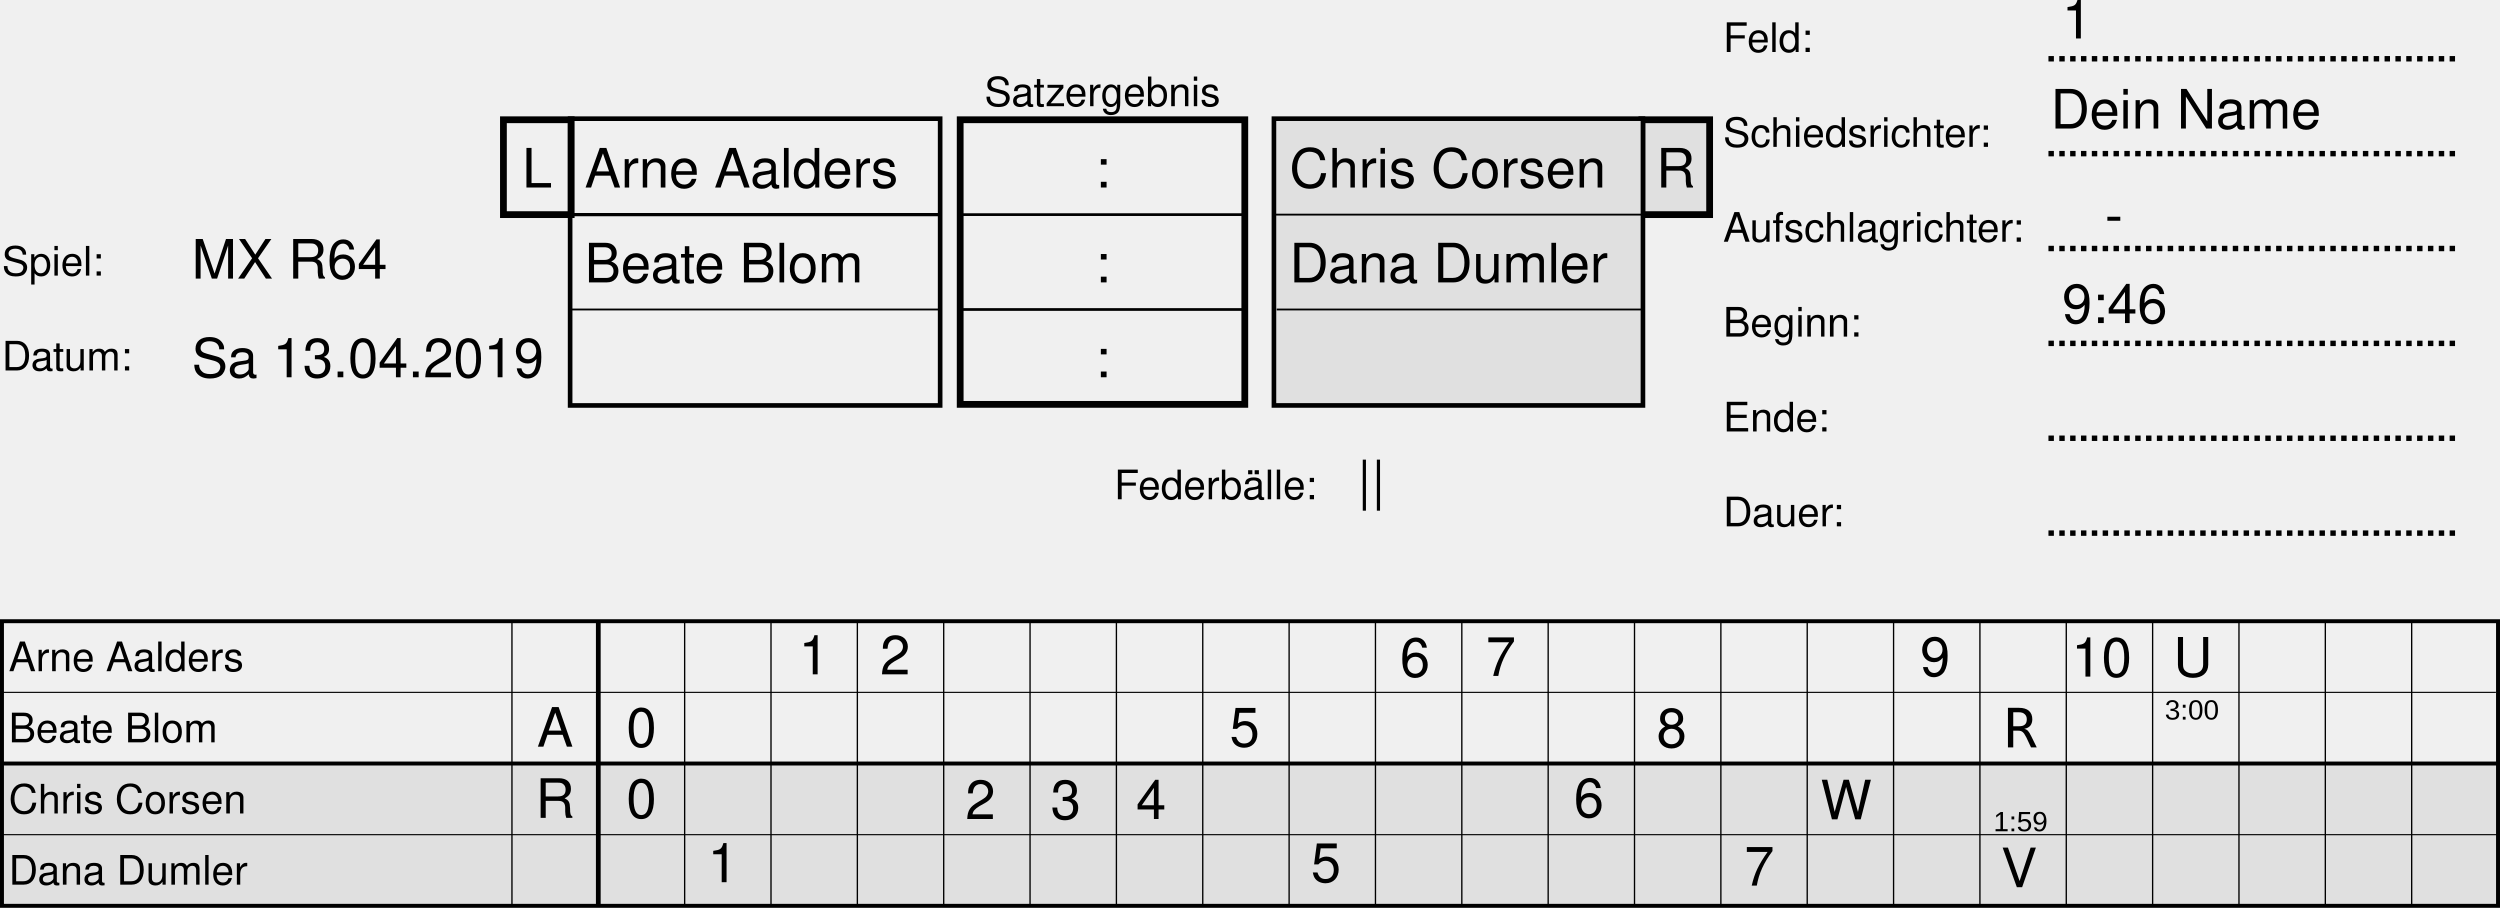
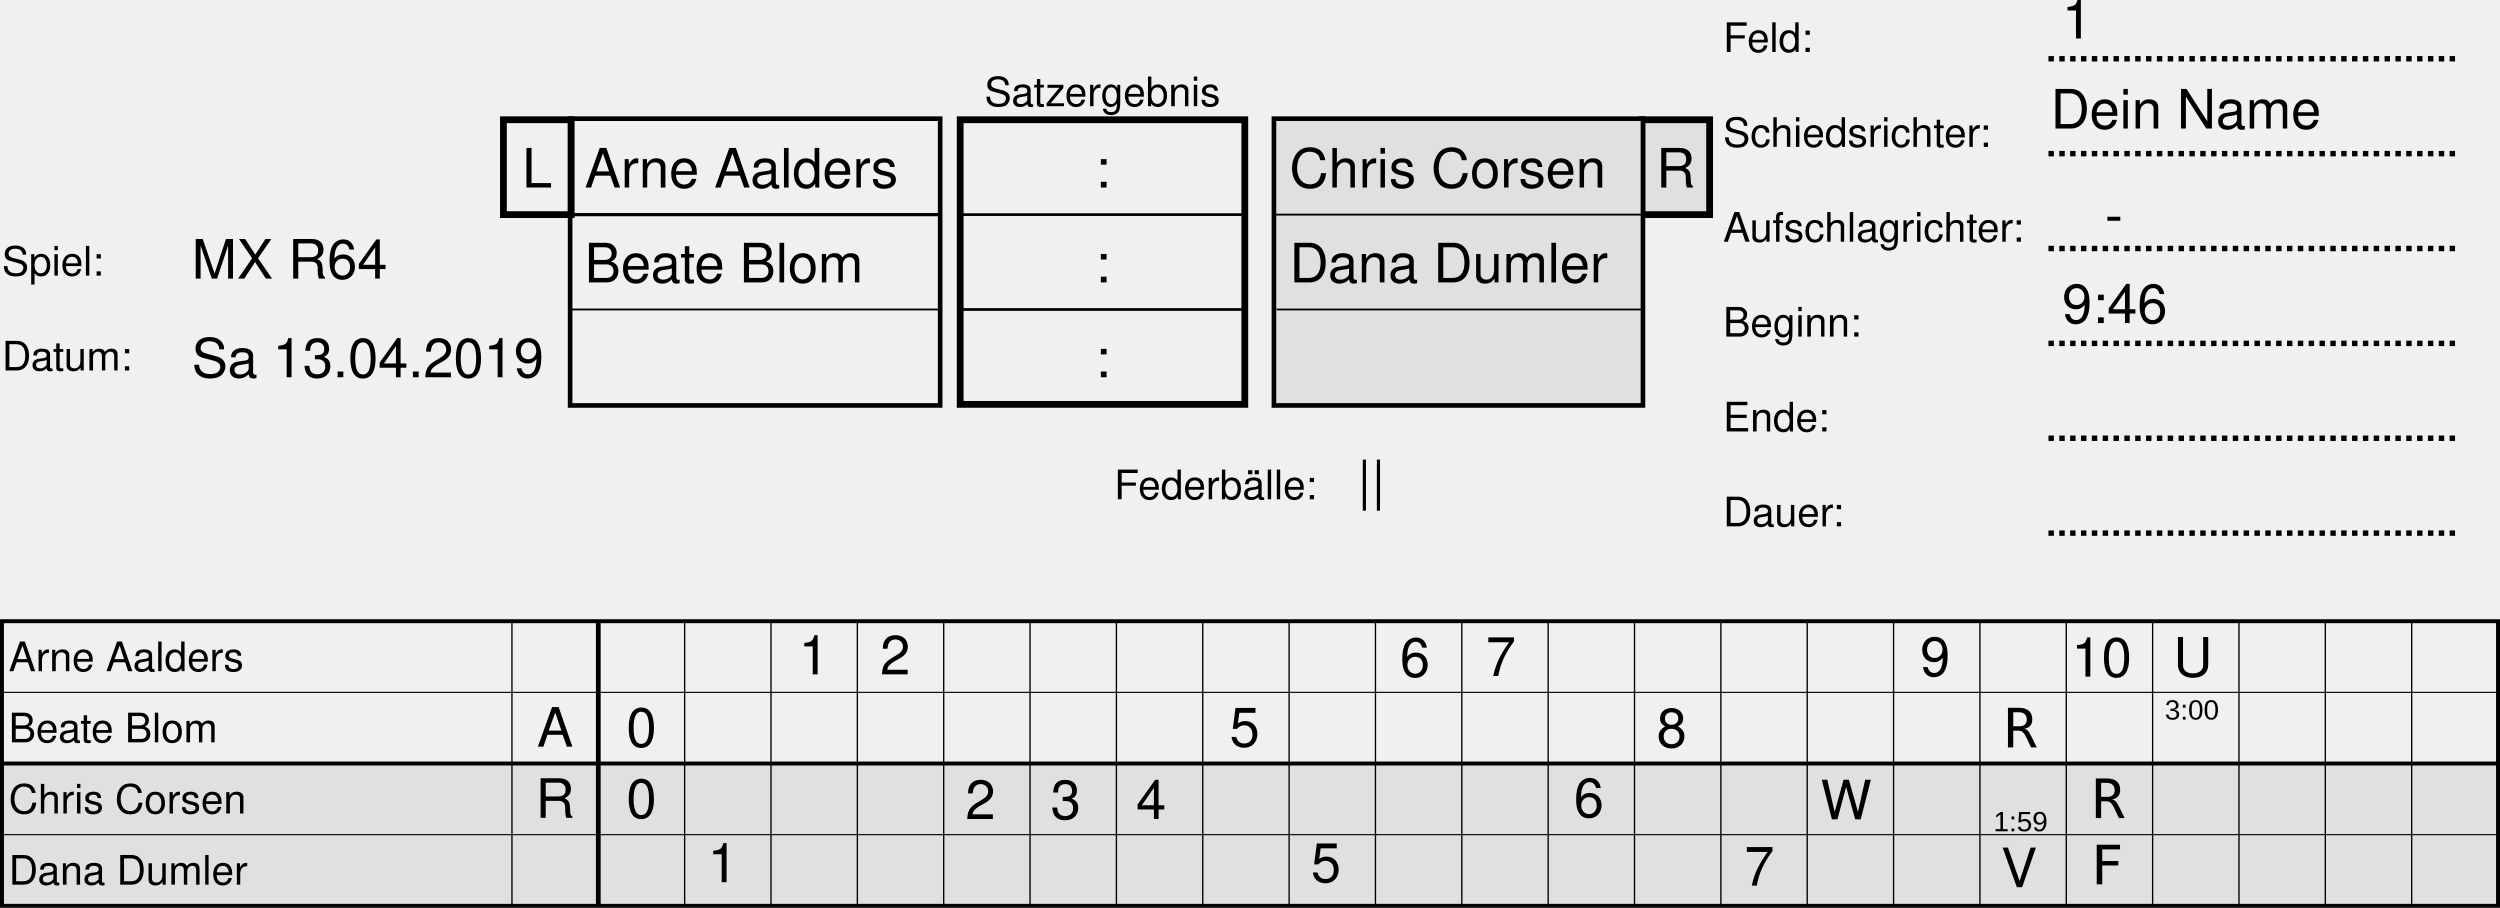
<svg xmlns="http://www.w3.org/2000/svg" height="66.981" width="184.462" viewBox="0 0 184.462 66.981" version="1.1" id="svg100">
  <defs id="defs682" />
  <style id="style2">
	text {
		font-family: Helvetica;
		font-size: 4px;
	}
	text.small-text, text.table_name {font-size: 3px;}
	.divider-line {stroke: #000; stroke-width: 0.2;}
	.box {stroke: #000; stroke-width: 0.5; fill: none;}
	.shade,.box.shaded,.table_longtext_background.shaded {fill: #e0e0e0;}
	.scoresheet_results_circle_team1,.scoresheet_results_circle_team2 {
		stroke: #000; stroke-width: 0.6; fill: none;
	}
	.dashed-line {
		stroke: #000; stroke-width: 0.4; stroke-dasharray: 0.4, 0.4;
	}
	.table {
		stroke: #000; stroke-width: 0.35; fill: none;
	}
	.table_line {
		stroke: #000; stroke-width: 0.1;
	}
	.table_20all_dash {
		stroke: #000; stroke-width: 0.4;
	}
	.editmode-sign {
		stroke: #202020; stroke-width: 0.3; fill: none;
	}
	.table_thick-line {
		stroke: #000; stroke-width: 0.35;
	}
	.table_game_result {
		stroke: #000; stroke-width: 0.4; fill: none;
	}
	.table_longtext_background {
		fill: #fff;
		opacity: 0.75;
	}
</style>
  <g style="visibility:visible" transform="translate(-104.8547,-13.164)" id="g118" visibility="visible" class="scoresheet_shuttle_counter">
    <text style="font-size:3px;font-family:Helvetica;text-anchor:end" id="text114" data-i18n="scoresheet:Shuttles" y="50" x="202" class="small-text">Federbälle:</text>
    <text style="font-size:4px;font-family:Helvetica" id="text116" y="50" x="205" class="scoresheet_shuttle_counter_value">||</text>
  </g>
  <text style="font-size:4px;font-family:Helvetica" id="text4" y="1.836" x="0.145" class="scoresheet_tournament_name" />
  <text style="font-weight:bold;font-size:4px;font-family:Helvetica" id="text6" x="-10.855" y="1.836" font-weight="bold" class="scoresheet_event_name" />
  <text style="font-size:3px;font-family:Helvetica" id="text8" data-i18n="scoresheet:Match" y="20.336" x="0.145" class="scoresheet_match_label small-text">Spiel:</text>
  <text style="font-size:4px;font-family:Helvetica" id="text10" y="20.836" x="14.145" class="scoresheet_match_name" />
  <text style="font-size:3px;font-family:Helvetica" id="text12" data-i18n="scoresheet:Date" y="27.336" x="0.145" class="scoresheet_date_label small-text">Datum:</text>
  <text style="font-size:4px;font-family:Helvetica" id="text14" y="27.836" x="14.145" class="scoresheet_date_value">Sa 13.04.2019</text>
  <rect style="fill:none;stroke:#000000;stroke-width:0.5" id="rect16" height="7" width="5" y="8.836" x="37.145" class="box" />
  <rect style="fill:none;stroke:#000000;stroke-width:0.341" id="rect18" height="21.159" width="27.303" y="8.757" x="42.066" class="box" />
  <line style="stroke:#000000;stroke-width:0.136" id="line22" y2="22.836" y1="22.836" x2="69.304" x1="42.145" class="divider-line" />
  <text style="font-size:4px;font-family:Helvetica;text-anchor:middle" id="text24" y="13.836" x="39.645" class="scoresheet_results_team1_side">L</text>
  <text style="font-size:4px;font-family:Helvetica" id="text26" y="13.836" x="43.145" class="scoresheet_results_team1_player1">Arne Aalders</text>
  <text style="font-size:4px;font-family:Helvetica" id="text28" y="20.836" x="43.145" class="scoresheet_results_team1_player2">Beate Blom</text>
  <text style="font-size:3px;font-family:Helvetica" id="text30" y="27.336" x="63.145" class="scoresheet_results_team1_name small-text" />
  <text style="font-size:3px;font-family:Helvetica;text-anchor:middle" id="text34" data-i18n="scoresheet:points" y="7.836" x="81.347" class="small-text">Satzergebnis</text>
  <rect style="fill:none;stroke:#000000;stroke-width:0.5" id="rect36" height="21" y="8.836" width="21" x="70.847" class="box" />
  <line style="stroke:#000000;stroke-width:0.2" id="line38" y2="15.836" y1="15.836" x2="91.847" x1="70.847" class="divider-line" />
  <line style="stroke:#000000;stroke-width:0.2" id="line40" y2="22.836" y1="22.836" x2="91.847" x1="70.847" class="divider-line" />
  <text style="font-size:4px;font-family:Helvetica;text-anchor:middle" id="text42" y="13.836" x="81.347">:</text>
  <text style="font-size:4px;font-family:Helvetica;text-anchor:middle" id="text44" y="20.836" x="81.347">:</text>
  <text style="font-size:4px;font-family:Helvetica;text-anchor:middle" id="text46" y="27.836" x="81.347">:</text>
  <text style="font-size:4px;font-family:Helvetica;text-anchor:middle" id="text48" y="13.836" x="128.145" class="scoresheet_results_team1_score1" />
  <text style="font-size:4px;font-family:Helvetica;text-anchor:middle" id="text50" y="20.836" x="128.145" class="scoresheet_results_team1_score2" />
  <text style="font-size:4px;font-family:Helvetica;text-anchor:middle" id="text52" y="27.836" x="128.145" class="scoresheet_results_team1_score3" />
  <text style="font-size:4px;font-family:Helvetica;text-anchor:middle" id="text54" y="13.836" x="139.145" class="scoresheet_results_team2_score1" />
  <text style="font-size:4px;font-family:Helvetica;text-anchor:middle" id="text56" y="20.836" x="139.145" class="scoresheet_results_team2_score2" />
  <text style="font-size:4px;font-family:Helvetica;text-anchor:middle" id="text58" y="27.836" x="139.145" class="scoresheet_results_team2_score3" />
  <rect style="fill:#e0e0e0;stroke:#000000;stroke-width:0.5" id="rect60" height="7" width="5" y="8.836" x="121.145" class="box shaded" />
  <rect style="fill:#e0e0e0;stroke:#000000;stroke-width:0.341" id="rect62" height="21.159" width="27.229" y="8.756" x="93.996" class="box shaded" />
  <line style="stroke:#000000;stroke-width:0.136" id="line64" y2="15.836" y1="15.836" x2="121.145" x1="93.952" class="divider-line" />
  <line style="stroke:#000000;stroke-width:0.135" id="line66" y2="22.836" y1="22.836" x2="121.145" x1="94.198" class="divider-line" />
  <text style="font-size:4px;font-family:Helvetica;text-anchor:middle" id="text68" y="13.836" x="123.645" class="scoresheet_results_team2_side">R</text>
  <text style="font-size:4px;font-family:Helvetica" id="text70" y="13.836" x="95.145" class="scoresheet_results_team2_player1">Chris Corsen</text>
  <text style="font-size:4px;font-family:Helvetica" id="text72" y="20.836" x="95.145" class="scoresheet_results_team2_player2">Dana Dumler</text>
  <text style="font-size:3px;font-family:Helvetica" id="text74" y="27.336" x="147.145" class="scoresheet_results_team2_name small-text" />
  <text style="font-size:3px;font-family:Helvetica" id="text78" data-i18n="scoresheet:Court" y="3.836" x="127.145" class="small-text">Feld:</text>
  <line style="stroke:#000000;stroke-width:0.4;stroke-dasharray:0.4, 0.4" id="line80" y2="4.336" y1="4.336" x2="181.145" x1="151.145" class="dashed-line" />
  <text style="font-size:4px;font-family:Helvetica" id="text82" y="2.836" x="152.145" class="scoresheet_court_id">1</text>
  <text style="font-size:3px;font-family:Helvetica" id="text84" data-i18n="scoresheet:Umpire" y="10.836" x="127.145" class="small-text">Schiedsrichter:</text>
  <line style="stroke:#000000;stroke-width:0.4;stroke-dasharray:0.4, 0.4" id="line86" y2="11.336" y1="11.336" x2="181.145" x1="151.145" class="dashed-line" />
  <text style="font-size:3px;font-family:Helvetica" id="text88" y="9.836" x="238.145" class="small-text scoresheet_umpire_name" />
  <text style="font-size:3px;font-family:Helvetica" id="text90" data-i18n="scoresheet:Service judge" y="17.836" x="127.145" class="small-text">Aufschlagrichter:</text>
  <line style="stroke:#000000;stroke-width:0.4;stroke-dasharray:0.4, 0.4" id="line92" y2="18.336" y1="18.336" x2="181.145" x1="151.145" class="dashed-line" />
  <text style="font-size:3px;font-family:Helvetica" id="text94" y="16.836" x="238.145" class="small-text scoresheet_service_judge_name" />
  <text style="font-size:3px;font-family:Helvetica" id="text96" data-i18n="scoresheet:Begin" y="24.836" x="127.145" class="small-text">Beginn:</text>
  <line style="stroke:#000000;stroke-width:0.4;stroke-dasharray:0.4, 0.4" id="line98" y2="25.336" y1="25.336" x2="181.145" x1="151.145" class="dashed-line" />
  <text style="font-size:4px;font-family:Helvetica" id="text100" y="23.836" x="152.145" class="scoresheet_begin_value">9:46</text>
  <text style="font-size:3px;font-family:Helvetica" id="text102" data-i18n="scoresheet:End" y="31.836" x="127.145" class="small-text">Ende:</text>
  <line style="stroke:#000000;stroke-width:0.4;stroke-dasharray:0.4, 0.4" id="line104" y2="32.336" y1="32.336" x2="181.145" x1="151.145" class="dashed-line" />
  <text style="font-size:4px;font-family:Helvetica" id="text106" y="30.836" x="238.145" class="scoresheet_end_value" />
  <text style="font-size:3px;font-family:Helvetica" id="text108" data-i18n="scoresheet:Duration" y="38.836" x="127.145" class="small-text">Dauer:</text>
  <line style="stroke:#000000;stroke-width:0.4;stroke-dasharray:0.4, 0.4" id="line110" y2="39.336" y1="39.336" x2="181.145" x1="151.145" class="dashed-line" />
  <text style="font-size:4px;font-family:Helvetica" id="text112" y="37.836" x="238.145" class="scoresheet_duration_value" />
  <rect class="shade" x="0.145" y="56.336" width="184.171" height="10.5" id="rect120" style="fill:#e0e0e0;stroke-width:0.831" />
  <rect class="table" x="0.145" y="45.836" width="184.171" height="21" id="rect122" style="fill:none;stroke:#000000;stroke-width:0.291" />
  <line class="table_line" x1="0.145" x2="184.16" y1="51.086" y2="51.086" id="line124" style="stroke:#000000;stroke-width:0.083" />
  <line class="table_thick-line" x1="0.145" x2="184.317" y1="56.336" y2="56.336" id="line126" style="stroke:#000000;stroke-width:0.291" />
  <line class="table_line" x1="0.145" x2="184.302" y1="61.586" y2="61.586" id="line128" style="stroke:#000000;stroke-width:0.083" />
  <line class="table_line" x1="37.774" x2="37.774" y1="45.836" y2="66.836" id="line130" style="stroke:#000000;stroke-width:0.1" />
  <line class="table_thick-line" x1="44.145" x2="44.145" y1="45.836" y2="66.836" id="line132" style="stroke:#000000;stroke-width:0.35" />
  <text class="table_name" x="0.645" y="49.523" id="text134" style="font-size:3px;font-family:Helvetica">Arne Aalders</text>
  <text class="table_name" x="0.645" y="54.773" id="text136" style="font-size:3px;font-family:Helvetica">Beate Blom</text>
  <text class="table_name" x="0.645" y="60.023" id="text138" style="font-size:3px;font-family:Helvetica">Chris Corsen</text>
  <text class="table_name" x="0.645" y="65.273" id="text140" style="font-size:3px;font-family:Helvetica">Dana Dumler</text>
  <line class="table_line" x1="50.517" x2="50.517" y1="45.836" y2="66.836" id="line142" style="stroke:#000000;stroke-width:0.1" />
  <line class="table_line" x1="56.888" x2="56.888" y1="45.836" y2="66.836" id="line144" style="stroke:#000000;stroke-width:0.1" />
  <line class="table_line" x1="63.26" x2="63.26" y1="45.836" y2="66.836" id="line146" style="stroke:#000000;stroke-width:0.1" />
  <line class="table_line" x1="69.631" x2="69.631" y1="45.836" y2="66.836" id="line148" style="stroke:#000000;stroke-width:0.1" />
  <line class="table_line" x1="76.002" x2="76.002" y1="45.836" y2="66.836" id="line150" style="stroke:#000000;stroke-width:0.1" />
  <line class="table_line" x1="82.374" x2="82.374" y1="45.836" y2="66.836" id="line152" style="stroke:#000000;stroke-width:0.1" />
  <line class="table_line" x1="88.745" x2="88.745" y1="45.836" y2="66.836" id="line154" style="stroke:#000000;stroke-width:0.1" />
  <line class="table_line" x1="95.117" x2="95.117" y1="45.836" y2="66.836" id="line156" style="stroke:#000000;stroke-width:0.1" />
  <line class="table_line" x1="101.488" x2="101.488" y1="45.836" y2="66.836" id="line158" style="stroke:#000000;stroke-width:0.1" />
  <line class="table_line" x1="107.86" x2="107.86" y1="45.836" y2="66.836" id="line160" style="stroke:#000000;stroke-width:0.1" />
  <line class="table_line" x1="114.231" x2="114.231" y1="45.836" y2="66.836" id="line162" style="stroke:#000000;stroke-width:0.1" />
  <line class="table_line" x1="120.602" x2="120.602" y1="45.836" y2="66.836" id="line164" style="stroke:#000000;stroke-width:0.1" />
  <line class="table_line" x1="126.974" x2="126.974" y1="45.836" y2="66.836" id="line166" style="stroke:#000000;stroke-width:0.1" />
  <line class="table_line" x1="133.345" x2="133.345" y1="45.836" y2="66.836" id="line168" style="stroke:#000000;stroke-width:0.1" />
  <line class="table_line" x1="139.717" x2="139.717" y1="45.836" y2="66.836" id="line170" style="stroke:#000000;stroke-width:0.1" />
  <line class="table_line" x1="146.088" x2="146.088" y1="45.836" y2="66.836" id="line172" style="stroke:#000000;stroke-width:0.1" />
  <line class="table_line" x1="152.46" x2="152.46" y1="45.836" y2="66.836" id="line174" style="stroke:#000000;stroke-width:0.1" />
  <line class="table_line" x1="158.831" x2="158.831" y1="45.836" y2="66.836" id="line176" style="stroke:#000000;stroke-width:0.1" />
  <line class="table_line" x1="165.202" x2="165.202" y1="45.836" y2="66.836" id="line178" style="stroke:#000000;stroke-width:0.1" />
  <line class="table_line" x1="171.574" x2="171.574" y1="45.836" y2="66.836" id="line180" style="stroke:#000000;stroke-width:0.1" />
  <line class="table_line" x1="177.945" x2="177.945" y1="45.836" y2="66.836" id="line182" style="stroke:#000000;stroke-width:0.1" />
  <line class="table_line" x1="184.317" x2="184.317" y1="45.836" y2="66.836" id="line184" style="stroke:#000000;stroke-width:0.1" />
  <text x="40.96" y="55.094" id="text660" style="font-size:4px;font-family:Helvetica;text-anchor:middle">A</text>
  <text x="40.96" y="60.344" id="text662" style="font-size:4px;font-family:Helvetica;text-anchor:middle">R</text>
  <text x="47.331" y="55.094" id="text664" style="font-size:4px;font-family:Helvetica;text-anchor:middle">0</text>
  <text x="47.331" y="60.344" id="text666" style="font-size:4px;font-family:Helvetica;text-anchor:middle">0</text>
  <text style="font-size:4px;font-family:Helvetica" id="text100-3" y="9.485" x="151.305" class="scoresheet_begin_value">Dein Name</text>
  <text style="font-size:4px;font-family:Helvetica" id="text100-3-6" y="17.246" x="155.305" class="scoresheet_begin_value">-</text>
  <text style="font-size:4px;font-family:Helvetica" id="text14-7" y="20.555" x="14.145" class="scoresheet_date_value">MX R64</text>
  <line style="stroke:#000000;stroke-width:0.239" id="line38-3" y2="15.836" y1="15.836" x2="69.233" x1="39.145" class="divider-line" />
  <text x="53.331" y="65.094" id="text664-3" style="font-size:4px;font-family:Helvetica;text-anchor:middle">1</text>
  <text x="60.051" y="49.757" id="text664-3-6" style="font-size:4px;font-family:Helvetica;text-anchor:middle">1</text>
  <text x="66.051" y="49.757" id="text664-3-6-7" style="font-size:4px;font-family:Helvetica;text-anchor:middle">2</text>
  <text x="72.337" y="60.431" id="text664-3-6-7-3" style="font-size:4px;font-family:Helvetica;text-anchor:middle">2</text>
  <text x="78.637" y="60.431" id="text664-3-6-7-3-6" style="font-size:4px;font-family:Helvetica;text-anchor:middle">3</text>
  <text x="84.938" y="60.431" id="text664-3-6-7-3-6-7" style="font-size:4px;font-family:Helvetica;text-anchor:middle">4</text>
  <text x="91.84" y="55.078" id="text664-3-6-7-3-6-7-5" style="font-size:4px;font-family:Helvetica;text-anchor:middle">5</text>
  <text x="97.84" y="65.078" id="text664-3-6-7-3-6-7-5-3" style="font-size:4px;font-family:Helvetica;text-anchor:middle">5</text>
  <text x="104.407" y="49.929" id="text664-3-6-7-3-6-7-5-3-3" style="font-size:4px;font-family:Helvetica;text-anchor:middle">6</text>
  <text x="110.742" y="49.876" id="text664-3-6-7-3-6-7-5-3-3-6" style="font-size:4px;font-family:Helvetica;text-anchor:middle">7</text>
  <text x="117.237" y="60.29" id="text664-3-6-7-3-6-7-5-3-3-6-7" style="font-size:4px;font-family:Helvetica;text-anchor:middle">6</text>
  <text x="123.35" y="55.134" id="text664-3-6-7-3-6-7-5-3-3-6-5" style="font-size:4px;font-family:Helvetica;text-anchor:middle">8</text>
  <text x="129.813" y="65.34" id="text664-3-6-7-3-6-7-5-3-3-6-5-3" style="font-size:4px;font-family:Helvetica;text-anchor:middle">7</text>
  <text x="136.213" y="60.45" id="text664-3-6-7-3-6-7-5-3-3-6-5-3-5" style="font-size:4px;font-family:Helvetica;text-anchor:middle">W</text>
  <text x="142.783" y="49.872" id="text664-3-6-7-3-6-7-5-3-3-6-5-6" style="font-size:4px;font-family:Helvetica;text-anchor:middle">9</text>
  <text x="149.079" y="55.151" id="text664-3-6-7-3-6-7-5-3-3-6-5-3-5-2" style="font-size:4px;font-family:Helvetica;text-anchor:middle">
    <tspan style="-inkscape-font-specification:'Andale Mono';font-family:'Andale Mono';font-weight:normal;font-style:normal;font-stretch:normal;font-variant:normal" id="tspan1188">R</tspan>
  </text>
  <text x="148.974" y="65.463" id="text664-3-6-7-3-6-7-5-3-3-6-5-3-5-2-9" style="font-size:4px;font-family:Helvetica;text-anchor:middle">V</text>
  <text xml:space="preserve" style="font-style:normal;font-variant:normal;font-weight:normal;font-stretch:normal;font-size:2.061px;line-height:38.634px;font-family:Arial;-inkscape-font-specification:Arial;letter-spacing:0px;word-spacing:0px;fill:#000000;fill-opacity:1;stroke:none;stroke-width:1.545px;stroke-linecap:butt;stroke-linejoin:miter;stroke-opacity:1" x="147.087" y="61.338" id="text1192">
    <tspan id="tspan1190" x="147.087" y="61.338" style="stroke-width:1.545px">1:59</tspan>
  </text>
  <text x="155.067" y="49.925" id="text664-3-6-7-3-6-7-5-3-3-6-5-6-3" style="font-size:4px;font-family:Helvetica;text-anchor:middle">10</text>
  <text x="161.8" y="49.925" id="text664-3-6-7-3-6-7-5-3-3-6-5-6-3-0" style="font-size:4px;font-family:Helvetica;text-anchor:middle">U</text>
  <text xml:space="preserve" style="font-style:normal;font-variant:normal;font-weight:normal;font-stretch:normal;font-size:2.061px;line-height:38.634px;font-family:Arial;-inkscape-font-specification:Arial;letter-spacing:0px;word-spacing:0px;fill:#000000;fill-opacity:1;stroke:none;stroke-width:1.545px;stroke-linecap:butt;stroke-linejoin:miter;stroke-opacity:1" x="159.726" y="53.092" id="text1192-8">
    <tspan id="tspan1190-7" x="159.726" y="53.092" style="stroke-width:1.545px">3:00</tspan>
  </text>
  <text x="168.268" y="50.066" id="text664-3-6-7-3-6-7-5-3-3-6-5-6-3-0-6" style="font-size:4px;font-family:Helvetica;text-anchor:middle" />
+   <text x="155.564" y="60.36" id="text664-3-6-7-3-6-7-5-3-3-6-5-3-5-2-3" style="font-size:4px;font-family:Helvetica;text-anchor:middle">
+     <tspan style="font-style:normal;font-variant:normal;font-weight:normal;font-stretch:normal;font-family:'Andale Mono';-inkscape-font-specification:'Andale Mono'" id="tspan1188-6">R</tspan>
+   </text>
+   <text x="155.458" y="65.25" id="text664-3-6-7-3-6-7-5-3-3-6-5-3-5-2-7" style="font-size:4px;font-family:Helvetica;text-anchor:middle">
+     <tspan style="font-style:normal;font-variant:normal;font-weight:normal;font-stretch:normal;font-family:'Andale Mono';-inkscape-font-specification:'Andale Mono'" id="tspan1188-5">F</tspan>
+   </text>
</svg>
